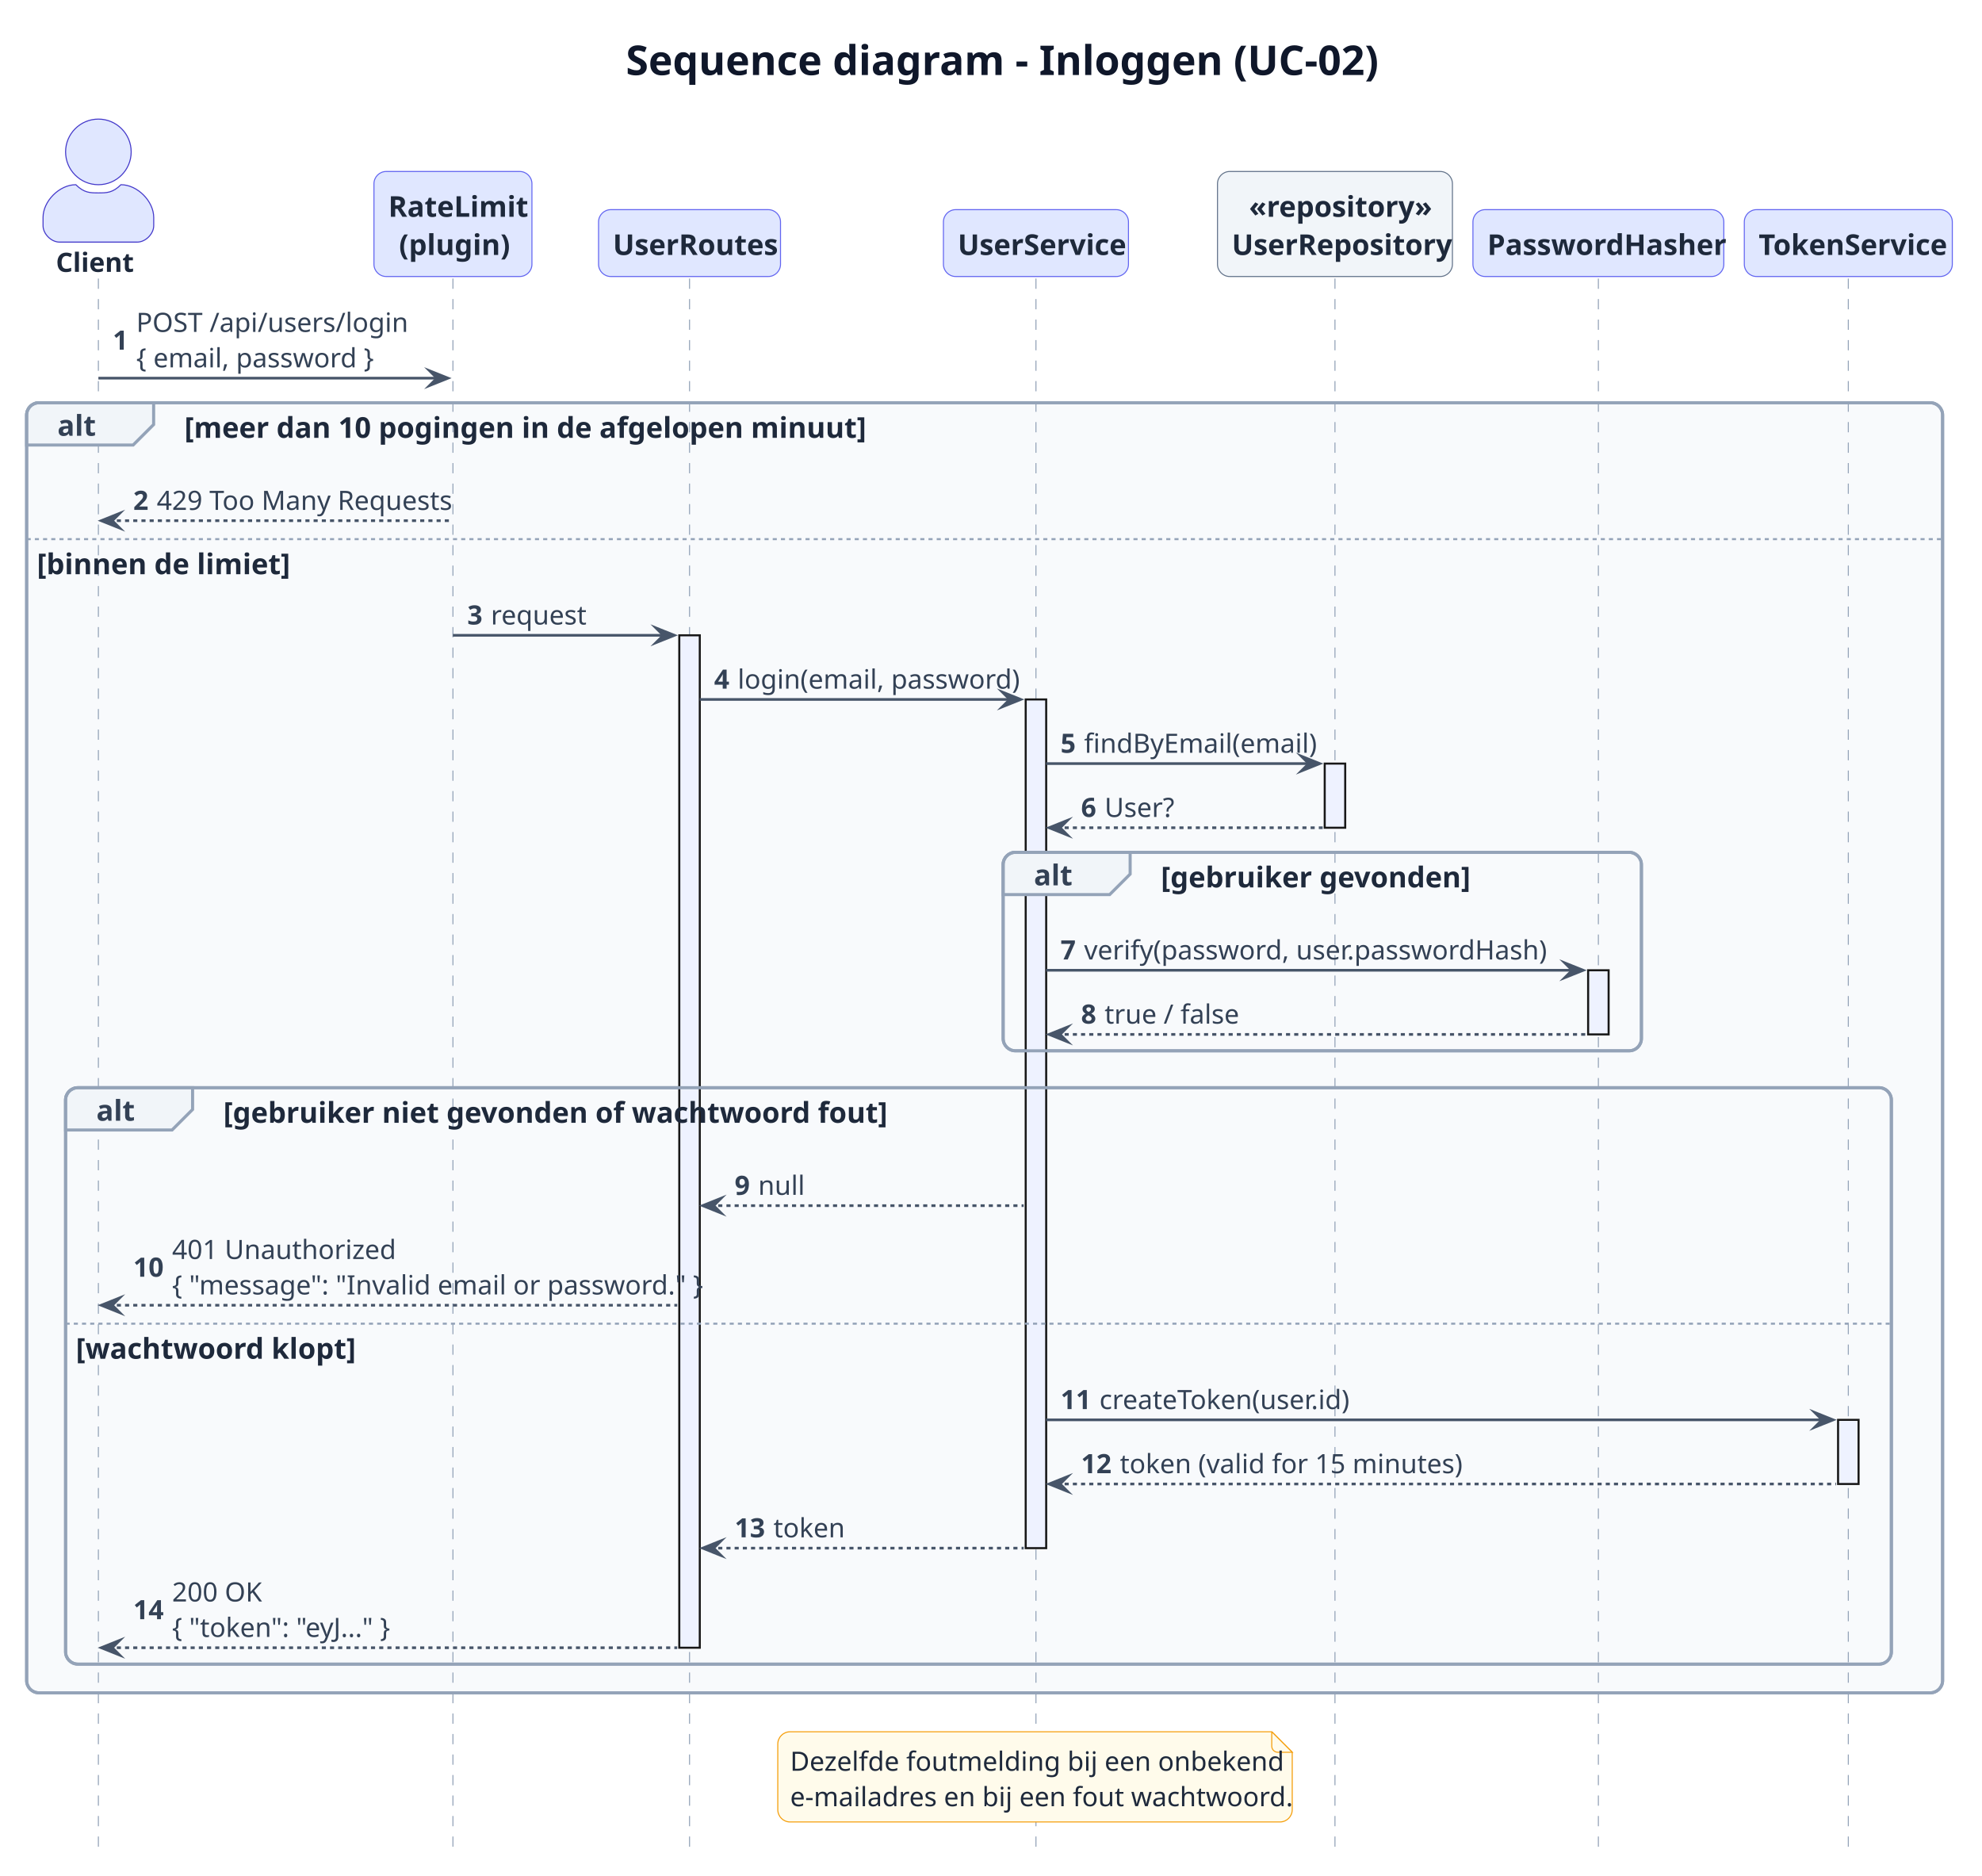
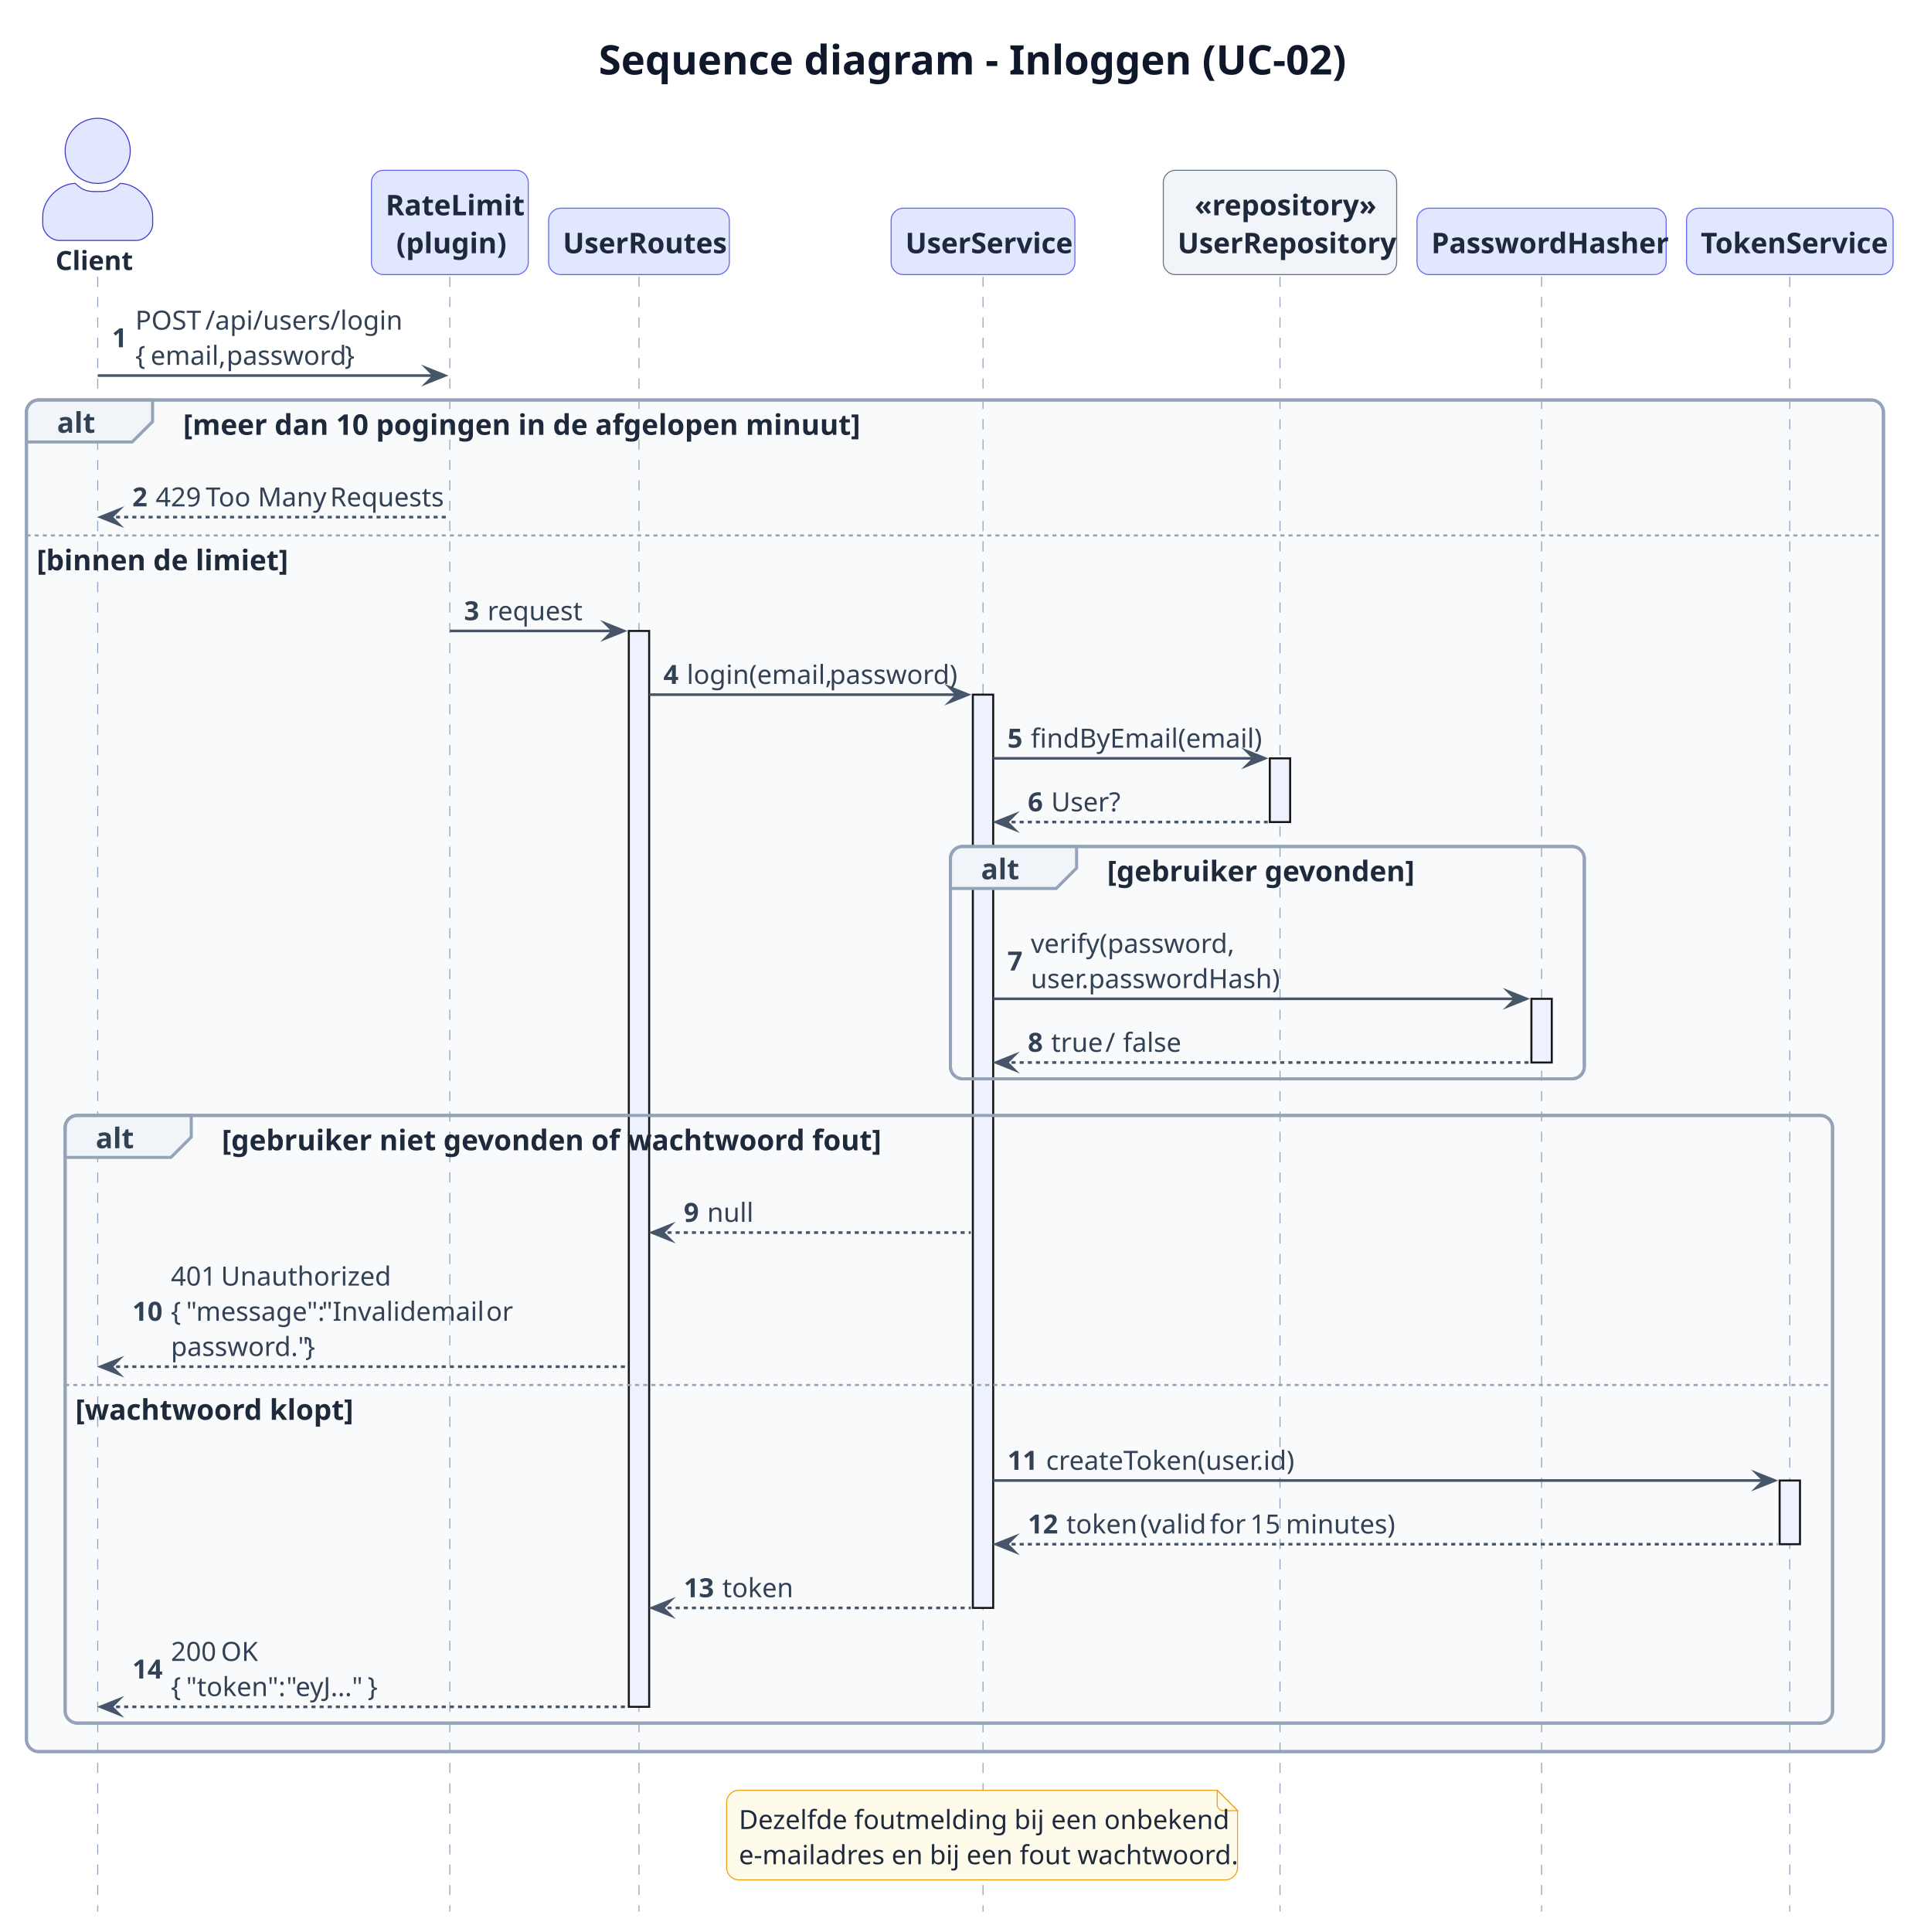
- <svg xmlns="http://www.w3.org/2000/svg" version="1.1" data-diagram-type="SEQUENCE" style="width:967px;height:915px;background:#FFFFFF;" width="967px" height="915px" viewBox="0 0 967 915" zoomAndPan="magnify" preserveAspectRatio="none" contentStyleType="text/css">
+ <svg xmlns="http://www.w3.org/2000/svg" version="1.1" data-diagram-type="SEQUENCE" style="width:945px;height:949px;background:#FFFFFF;" width="945px" height="949px" viewBox="0 0 945 949" zoomAndPan="magnify" preserveAspectRatio="none" contentStyleType="text/css">
  <defs />
  <g font-family="sans-serif" lengthAdjust="spacing">
    <g class="title" data-source-line="3">
-       <text x="305.34" y="36.582" fill="#0F172A" font-size="20" textLength="355.098" font-weight="700" font-family="'Segoe UI'">Sequence diagram - Inloggen (UC-02)</text>
-     </g>
-     <rect x="13" y="196.475" width="934.778" height="629.334" fill="#F8FAFC" style="stroke:#F8FAFC;stroke-width:1;" rx="6" ry="6" />
-     <rect x="13" y="196.475" width="934.778" height="629.334" fill="none" style="stroke:#94A3B8;stroke-width:1.5;" rx="6" ry="6" />
-     <rect x="489.428" y="415.793" width="311.405" height="96.824" fill="#F8FAFC" style="stroke:#F8FAFC;stroke-width:1;" rx="6" ry="6" />
-     <rect x="489.428" y="415.793" width="311.405" height="96.824" fill="none" style="stroke:#94A3B8;stroke-width:1.5;" rx="6" ry="6" />
-     <rect x="32" y="530.617" width="890.778" height="281.191" fill="#F8FAFC" style="stroke:#F8FAFC;stroke-width:1;" rx="6" ry="6" />
-     <rect x="32" y="530.617" width="890.778" height="281.191" fill="none" style="stroke:#94A3B8;stroke-width:1.5;" rx="6" ry="6" />
-     <g>
-       <rect x="44.5" y="135.893" width="8" height="768.498" fill="#000" fill-opacity="0" />
-       <line x1="48" y1="135.893" x2="48" y2="904.391" style="stroke:#94A3B8;stroke-width:0.5;stroke-dasharray:5,5;" />
-     </g>
-     <g>
-       <rect x="217.487" y="135.893" width="8" height="768.498" fill="#000" fill-opacity="0" />
-       <line x1="220.987" y1="135.893" x2="220.987" y2="904.391" style="stroke:#94A3B8;stroke-width:0.5;stroke-dasharray:5,5;" />
-     </g>
-     <g>
-       <rect x="332.917" y="135.893" width="8" height="768.498" fill="#000" fill-opacity="0" />
-       <line x1="336.417" y1="135.893" x2="336.417" y2="904.391" style="stroke:#94A3B8;stroke-width:0.5;stroke-dasharray:5,5;" />
-     </g>
-     <g>
-       <rect x="331.417" y="309.92" width="10" height="493.889" fill="#EEF2FF" style="stroke:#181818;stroke-width:1;" />
-     </g>
-     <g>
-       <rect x="501.928" y="135.893" width="8" height="768.498" fill="#000" fill-opacity="0" />
-       <line x1="505.428" y1="135.893" x2="505.428" y2="904.391" style="stroke:#94A3B8;stroke-width:0.5;stroke-dasharray:5,5;" />
-     </g>
-     <g>
-       <rect x="500.428" y="341.211" width="10" height="414.016" fill="#EEF2FF" style="stroke:#181818;stroke-width:1;" />
-     </g>
-     <g>
-       <rect x="647.815" y="135.893" width="8" height="768.498" fill="#000" fill-opacity="0" />
-       <line x1="651.315" y1="135.893" x2="651.315" y2="904.391" style="stroke:#94A3B8;stroke-width:0.5;stroke-dasharray:5,5;" />
-     </g>
-     <g>
-       <rect x="646.315" y="372.502" width="10" height="31.291" fill="#EEF2FF" style="stroke:#181818;stroke-width:1;" />
-     </g>
-     <g>
-       <rect x="776.333" y="135.893" width="8" height="768.498" fill="#000" fill-opacity="0" />
-       <line x1="779.833" y1="135.893" x2="779.833" y2="904.391" style="stroke:#94A3B8;stroke-width:0.5;stroke-dasharray:5,5;" />
-     </g>
-     <g>
-       <rect x="774.833" y="473.326" width="10" height="31.291" fill="#EEF2FF" style="stroke:#181818;stroke-width:1;" />
-     </g>
-     <g>
-       <rect x="898.278" y="135.893" width="8" height="768.498" fill="#000" fill-opacity="0" />
-       <line x1="901.778" y1="135.893" x2="901.778" y2="904.391" style="stroke:#94A3B8;stroke-width:0.5;stroke-dasharray:5,5;" />
-     </g>
-     <g>
-       <rect x="896.778" y="692.645" width="10" height="31.291" fill="#EEF2FF" style="stroke:#181818;stroke-width:1;" />
+       <text x="294.09" y="36.582" fill="#0F172A" font-size="20" textLength="355.098" font-weight="700" font-family="'Segoe UI'">Sequence diagram - Inloggen (UC-02)</text>
+     </g>
+     <rect x="13" y="196.475" width="912.278" height="663.916" fill="#F8FAFC" style="stroke:#F8FAFC;stroke-width:1;" rx="6" ry="6" />
+     <rect x="13" y="196.475" width="912.278" height="663.916" fill="none" style="stroke:#94A3B8;stroke-width:1.5;" rx="6" ry="6" />
+     <rect x="466.928" y="415.793" width="311.405" height="114.115" fill="#F8FAFC" style="stroke:#F8FAFC;stroke-width:1;" rx="6" ry="6" />
+     <rect x="466.928" y="415.793" width="311.405" height="114.115" fill="none" style="stroke:#94A3B8;stroke-width:1.5;" rx="6" ry="6" />
+     <rect x="32" y="547.908" width="868.278" height="298.482" fill="#F8FAFC" style="stroke:#F8FAFC;stroke-width:1;" rx="6" ry="6" />
+     <rect x="32" y="547.908" width="868.278" height="298.482" fill="none" style="stroke:#94A3B8;stroke-width:1.5;" rx="6" ry="6" />
+     <g>
+       <rect x="44.5" y="135.893" width="8" height="803.08" fill="#000" fill-opacity="0" />
+       <line x1="48" y1="135.893" x2="48" y2="938.973" style="stroke:#94A3B8;stroke-width:0.5;stroke-dasharray:5,5;" />
+     </g>
+     <g>
+       <rect x="217.487" y="135.893" width="8" height="803.08" fill="#000" fill-opacity="0" />
+       <line x1="220.987" y1="135.893" x2="220.987" y2="938.973" style="stroke:#94A3B8;stroke-width:0.5;stroke-dasharray:5,5;" />
+     </g>
+     <g>
+       <rect x="310.417" y="135.893" width="8" height="803.08" fill="#000" fill-opacity="0" />
+       <line x1="313.917" y1="135.893" x2="313.917" y2="938.973" style="stroke:#94A3B8;stroke-width:0.5;stroke-dasharray:5,5;" />
+     </g>
+     <g>
+       <rect x="308.917" y="309.92" width="10" height="528.471" fill="#EEF2FF" style="stroke:#181818;stroke-width:1;" />
+     </g>
+     <g>
+       <rect x="479.428" y="135.893" width="8" height="803.08" fill="#000" fill-opacity="0" />
+       <line x1="482.928" y1="135.893" x2="482.928" y2="938.973" style="stroke:#94A3B8;stroke-width:0.5;stroke-dasharray:5,5;" />
+     </g>
+     <g>
+       <rect x="477.928" y="341.211" width="10" height="448.598" fill="#EEF2FF" style="stroke:#181818;stroke-width:1;" />
+     </g>
+     <g>
+       <rect x="625.315" y="135.893" width="8" height="803.08" fill="#000" fill-opacity="0" />
+       <line x1="628.815" y1="135.893" x2="628.815" y2="938.973" style="stroke:#94A3B8;stroke-width:0.5;stroke-dasharray:5,5;" />
+     </g>
+     <g>
+       <rect x="623.815" y="372.502" width="10" height="31.291" fill="#EEF2FF" style="stroke:#181818;stroke-width:1;" />
+     </g>
+     <g>
+       <rect x="753.833" y="135.893" width="8" height="803.08" fill="#000" fill-opacity="0" />
+       <line x1="757.333" y1="135.893" x2="757.333" y2="938.973" style="stroke:#94A3B8;stroke-width:0.5;stroke-dasharray:5,5;" />
+     </g>
+     <g>
+       <rect x="752.333" y="490.617" width="10" height="31.291" fill="#EEF2FF" style="stroke:#181818;stroke-width:1;" />
+     </g>
+     <g>
+       <rect x="875.778" y="135.893" width="8" height="803.08" fill="#000" fill-opacity="0" />
+       <line x1="879.278" y1="135.893" x2="879.278" y2="938.973" style="stroke:#94A3B8;stroke-width:0.5;stroke-dasharray:5,5;" />
+     </g>
+     <g>
+       <rect x="874.278" y="727.227" width="10" height="31.291" fill="#EEF2FF" style="stroke:#181818;stroke-width:1;" />
    </g>
    <text x="27.271" y="132.63" fill="#1E293B" font-size="13" textLength="35.458" font-weight="700" font-family="'Segoe UI'">Client</text>
    <ellipse cx="48" cy="74.102" rx="16" ry="16" fill="#E0E7FF" style="stroke:#4338CA;stroke-width:0.5;" />
    <path d="M48,94.102 C52,94.102 55,94.102 59,90.102 C67,90.102 75,98.102 75,106.102 L75,110.102 C75,114.102 71,118.102 67,118.102 L29,118.102 C25,118.102 21,114.102 21,110.102 L21,106.102 C21,98.102 29,90.102 37,90.102 C41,94.102 44,94.102 48,94.102" style="stroke:#4338CA;stroke-width:0.5;" fill="#E0E7FF" />
    <rect x="182.446" y="83.65" width="77.082" height="51.242" fill="#E0E7FF" style="stroke:#6366F1;stroke-width:0.5;" rx="6" ry="6" />
    <text x="189.446" y="105.758" fill="#1E293B" font-size="14" textLength="63.082" font-weight="700" font-family="'Segoe UI'">RateLimit</text>
    <text x="194.696" y="124.379" fill="#1E293B" font-size="14" textLength="52.582" font-weight="700" font-family="'Segoe UI'">(plugin)</text>
-     <rect x="292.028" y="102.271" width="88.778" height="32.621" fill="#E0E7FF" style="stroke:#6366F1;stroke-width:0.5;" rx="6" ry="6" />
-     <text x="299.028" y="124.379" fill="#1E293B" font-size="14" textLength="74.778" font-weight="700" font-family="'Segoe UI'">UserRoutes</text>
-     <rect x="460.287" y="102.271" width="90.282" height="32.621" fill="#E0E7FF" style="stroke:#6366F1;stroke-width:0.5;" rx="6" ry="6" />
-     <text x="467.287" y="124.379" fill="#1E293B" font-size="14" textLength="76.282" font-weight="700" font-family="'Segoe UI'">UserService</text>
-     <rect x="593.999" y="83.65" width="114.632" height="51.242" fill="#F1F5F9" style="stroke:#64748B;stroke-width:0.5;" rx="6" ry="6" />
-     <text x="609.363" y="105.758" fill="#1E293B" font-size="14" textLength="83.904" font-weight="700" font-family="'Segoe UI'">«repository»</text>
-     <text x="600.999" y="124.379" fill="#1E293B" font-size="14" textLength="100.632" font-weight="700" font-family="'Segoe UI'">UserRepository</text>
-     <rect x="718.631" y="102.271" width="122.404" height="32.621" fill="#E0E7FF" style="stroke:#6366F1;stroke-width:0.5;" rx="6" ry="6" />
-     <text x="725.631" y="124.379" fill="#1E293B" font-size="14" textLength="108.404" font-weight="700" font-family="'Segoe UI'">PasswordHasher</text>
-     <rect x="851.035" y="102.271" width="101.486" height="32.621" fill="#E0E7FF" style="stroke:#6366F1;stroke-width:0.5;" rx="6" ry="6" />
-     <text x="858.035" y="124.379" fill="#1E293B" font-size="14" textLength="87.486" font-weight="700" font-family="'Segoe UI'">TokenService</text>
+     <rect x="269.528" y="102.271" width="88.778" height="32.621" fill="#E0E7FF" style="stroke:#6366F1;stroke-width:0.5;" rx="6" ry="6" />
+     <text x="276.528" y="124.379" fill="#1E293B" font-size="14" textLength="74.778" font-weight="700" font-family="'Segoe UI'">UserRoutes</text>
+     <rect x="437.787" y="102.271" width="90.282" height="32.621" fill="#E0E7FF" style="stroke:#6366F1;stroke-width:0.5;" rx="6" ry="6" />
+     <text x="444.787" y="124.379" fill="#1E293B" font-size="14" textLength="76.282" font-weight="700" font-family="'Segoe UI'">UserService</text>
+     <rect x="571.499" y="83.65" width="114.632" height="51.242" fill="#F1F5F9" style="stroke:#64748B;stroke-width:0.5;" rx="6" ry="6" />
+     <text x="586.863" y="105.758" fill="#1E293B" font-size="14" textLength="83.904" font-weight="700" font-family="'Segoe UI'">«repository»</text>
+     <text x="578.499" y="124.379" fill="#1E293B" font-size="14" textLength="100.632" font-weight="700" font-family="'Segoe UI'">UserRepository</text>
+     <rect x="696.131" y="102.271" width="122.404" height="32.621" fill="#E0E7FF" style="stroke:#6366F1;stroke-width:0.5;" rx="6" ry="6" />
+     <text x="703.131" y="124.379" fill="#1E293B" font-size="14" textLength="108.404" font-weight="700" font-family="'Segoe UI'">PasswordHasher</text>
+     <rect x="828.535" y="102.271" width="101.486" height="32.621" fill="#E0E7FF" style="stroke:#6366F1;stroke-width:0.5;" rx="6" ry="6" />
+     <text x="835.535" y="124.379" fill="#1E293B" font-size="14" textLength="87.486" font-weight="700" font-family="'Segoe UI'">TokenService</text>
    <polygon points="208.987,180.475,218.987,184.475,208.987,188.475,212.987,184.475" fill="#475569" style="stroke:#475569;stroke-width:1;stroke-linejoin:miter;stroke-miterlimit:10;" />
    <line x1="48" y1="184.475" x2="214.987" y2="184.475" style="stroke:#475569;stroke-width:1.3;" />
    <text x="55" y="170.566" fill="#334155" font-size="13" font-weight="700" font-family="'Segoe UI'">1</text>
-     <text x="66.478" y="161.921" fill="#334155" font-size="13" textLength="125.595" font-family="'Segoe UI'">POST /api/users/login</text>
-     <text x="66.478" y="179.212" fill="#334155" font-size="13" textLength="106.729" font-family="'Segoe UI'">{ email, password }</text>
+     <text x="66.478" y="161.921" fill="#334155" font-size="13" textLength="30.799" font-family="'Segoe UI'">POST</text>
+     <text x="97.276" y="161.921" fill="#334155" font-size="13" font-family="'Segoe UI'"> </text>
+     <text x="100.837" y="161.921" fill="#334155" font-size="13" textLength="91.235" font-family="'Segoe UI'">/api/users/login</text>
+     <text x="66.478" y="179.212" fill="#334155" font-size="13" font-family="'Segoe UI'">{</text>
+     <text x="70.4" y="179.212" fill="#334155" font-size="13" font-family="'Segoe UI'"> </text>
+     <text x="73.961" y="179.212" fill="#334155" font-size="13" textLength="33.725" font-family="'Segoe UI'">email,</text>
+     <text x="107.687" y="179.212" fill="#334155" font-size="13" font-family="'Segoe UI'"> </text>
+     <text x="111.248" y="179.212" fill="#334155" font-size="13" textLength="54.476" font-family="'Segoe UI'">password</text>
+     <text x="165.723" y="179.212" fill="#334155" font-size="13" font-family="'Segoe UI'"> </text>
+     <text x="169.284" y="179.212" fill="#334155" font-size="13" font-family="'Segoe UI'">}</text>
    <path d="M19,196.475 L74.96,196.475 L74.96,207.096 L64.96,217.096 L13,217.096 L13,202.475 A6,6 0 0 1 19,196.475" style="stroke:#94A3B8;stroke-width:1.5;" fill="#F1F5F9" />
-     <rect x="13" y="196.475" width="934.778" height="629.334" fill="none" style="stroke:#94A3B8;stroke-width:1.5;" rx="6" ry="6" />
+     <rect x="13" y="196.475" width="912.278" height="663.916" fill="none" style="stroke:#94A3B8;stroke-width:1.5;" rx="6" ry="6" />
    <text x="28" y="212.582" fill="#334155" font-size="14" textLength="16.96" font-weight="700" font-family="'Segoe UI'">alt</text>
    <text x="89.96" y="213.582" fill="#1E293B" font-size="14" textLength="317.516" font-weight="700" font-family="'Segoe UI'">[meer dan 10 pogingen in de afgelopen minuut]</text>
    <polygon points="59,250.008,49,254.008,59,258.008,55,254.008" fill="#475569" style="stroke:#475569;stroke-width:1;stroke-linejoin:miter;stroke-miterlimit:10;" />
    <line x1="53" y1="254.008" x2="219.987" y2="254.008" style="stroke:#475569;stroke-width:1.3;stroke-dasharray:2,2;" />
    <text x="65" y="248.745" fill="#334155" font-size="13" font-weight="700" font-family="'Segoe UI'">2</text>
-     <text x="76.478" y="248.745" fill="#334155" font-size="13" textLength="137.509" font-family="'Segoe UI'">429 Too Many Requests</text>
-     <line x1="13" y1="263.008" x2="947.778" y2="263.008" style="stroke:#94A3B8;stroke-width:1;stroke-dasharray:2,2;" />
+     <text x="76.478" y="248.745" fill="#334155" font-size="13" textLength="21.023" font-family="'Segoe UI'">429</text>
+     <text x="97.501" y="248.745" fill="#334155" font-size="13" font-family="'Segoe UI'"> </text>
+     <text x="101.062" y="248.745" fill="#334155" font-size="13" textLength="22.045" font-family="'Segoe UI'">Too</text>
+     <text x="123.107" y="248.745" fill="#334155" font-size="13" font-family="'Segoe UI'"> </text>
+     <text x="126.668" y="248.745" fill="#334155" font-size="13" textLength="31.935" font-family="'Segoe UI'">Many</text>
+     <text x="158.604" y="248.745" fill="#334155" font-size="13" font-family="'Segoe UI'"> </text>
+     <text x="162.165" y="248.745" fill="#334155" font-size="13" textLength="51.822" font-family="'Segoe UI'">Requests</text>
+     <line x1="13" y1="263.008" x2="925.278" y2="263.008" style="stroke:#94A3B8;stroke-width:1;stroke-dasharray:2,2;" />
    <text x="18" y="280.115" fill="#1E293B" font-size="14" textLength="117.729" font-weight="700" font-family="'Segoe UI'">[binnen de limiet]</text>
-     <polygon points="319.417,305.92,329.417,309.92,319.417,313.92,323.417,309.92" fill="#475569" style="stroke:#475569;stroke-width:1;stroke-linejoin:miter;stroke-miterlimit:10;" />
-     <line x1="220.987" y1="309.92" x2="325.417" y2="309.92" style="stroke:#475569;stroke-width:1.3;" />
+     <polygon points="296.917,305.92,306.917,309.92,296.917,313.92,300.917,309.92" fill="#475569" style="stroke:#475569;stroke-width:1;stroke-linejoin:miter;stroke-miterlimit:10;" />
+     <line x1="220.987" y1="309.92" x2="302.917" y2="309.92" style="stroke:#475569;stroke-width:1.3;" />
    <text x="227.987" y="304.657" fill="#334155" font-size="13" font-weight="700" font-family="'Segoe UI'">3</text>
    <text x="239.464" y="304.657" fill="#334155" font-size="13" textLength="43.05" font-family="'Segoe UI'">request</text>
-     <polygon points="488.428,337.211,498.428,341.211,488.428,345.211,492.428,341.211" fill="#475569" style="stroke:#475569;stroke-width:1;stroke-linejoin:miter;stroke-miterlimit:10;" />
-     <line x1="341.417" y1="341.211" x2="494.428" y2="341.211" style="stroke:#475569;stroke-width:1.3;" />
-     <text x="348.417" y="335.948" fill="#334155" font-size="13" font-weight="700" font-family="'Segoe UI'">4</text>
-     <text x="359.895" y="335.948" fill="#334155" font-size="13" textLength="128.534" font-family="'Segoe UI'">login(email, password)</text>
-     <polygon points="634.315,368.502,644.315,372.502,634.315,376.502,638.315,372.502" fill="#475569" style="stroke:#475569;stroke-width:1;stroke-linejoin:miter;stroke-miterlimit:10;" />
-     <line x1="510.428" y1="372.502" x2="640.315" y2="372.502" style="stroke:#475569;stroke-width:1.3;" />
-     <text x="517.428" y="367.239" fill="#334155" font-size="13" font-weight="700" font-family="'Segoe UI'">5</text>
-     <text x="528.906" y="367.239" fill="#334155" font-size="13" textLength="105.409" font-family="'Segoe UI'">findByEmail(email)</text>
-     <polygon points="521.428,399.793,511.428,403.793,521.428,407.793,517.428,403.793" fill="#475569" style="stroke:#475569;stroke-width:1;stroke-linejoin:miter;stroke-miterlimit:10;" />
-     <line x1="515.428" y1="403.793" x2="645.315" y2="403.793" style="stroke:#475569;stroke-width:1.3;stroke-dasharray:2,2;" />
-     <text x="527.428" y="398.53" fill="#334155" font-size="13" font-weight="700" font-family="'Segoe UI'">6</text>
-     <text x="538.906" y="398.53" fill="#334155" font-size="13" textLength="31.592" font-family="'Segoe UI'">User?</text>
-     <path d="M495.428,415.793 L551.388,415.793 L551.388,426.414 L541.388,436.414 L489.428,436.414 L489.428,421.793 A6,6 0 0 1 495.428,415.793" style="stroke:#94A3B8;stroke-width:1.5;" fill="#F1F5F9" />
-     <rect x="489.428" y="415.793" width="311.405" height="96.824" fill="none" style="stroke:#94A3B8;stroke-width:1.5;" rx="6" ry="6" />
-     <text x="504.428" y="431.9" fill="#334155" font-size="14" textLength="16.96" font-weight="700" font-family="'Segoe UI'">alt</text>
-     <text x="566.388" y="432.9" fill="#1E293B" font-size="14" textLength="143.685" font-weight="700" font-family="'Segoe UI'">[gebruiker gevonden]</text>
-     <polygon points="762.833,469.326,772.833,473.326,762.833,477.326,766.833,473.326" fill="#475569" style="stroke:#475569;stroke-width:1;stroke-linejoin:miter;stroke-miterlimit:10;" />
-     <line x1="510.428" y1="473.326" x2="768.833" y2="473.326" style="stroke:#475569;stroke-width:1.3;" />
-     <text x="517.428" y="468.063" fill="#334155" font-size="13" font-weight="700" font-family="'Segoe UI'">7</text>
-     <text x="528.906" y="468.063" fill="#334155" font-size="13" textLength="209.955" font-family="'Segoe UI'">verify(password, user.passwordHash)</text>
-     <polygon points="521.428,500.617,511.428,504.617,521.428,508.617,517.428,504.617" fill="#475569" style="stroke:#475569;stroke-width:1;stroke-linejoin:miter;stroke-miterlimit:10;" />
-     <line x1="515.428" y1="504.617" x2="773.833" y2="504.617" style="stroke:#475569;stroke-width:1.3;stroke-dasharray:2,2;" />
-     <text x="527.428" y="499.354" fill="#334155" font-size="13" font-weight="700" font-family="'Segoe UI'">8</text>
-     <text x="538.906" y="499.354" fill="#334155" font-size="13" textLength="61.414" font-family="'Segoe UI'">true / false</text>
-     <path d="M38,530.617 L93.96,530.617 L93.96,541.238 L83.96,551.238 L32,551.238 L32,536.617 A6,6 0 0 1 38,530.617" style="stroke:#94A3B8;stroke-width:1.5;" fill="#F1F5F9" />
-     <rect x="32" y="530.617" width="890.778" height="281.191" fill="none" style="stroke:#94A3B8;stroke-width:1.5;" rx="6" ry="6" />
-     <text x="47" y="546.725" fill="#334155" font-size="14" textLength="16.96" font-weight="700" font-family="'Segoe UI'">alt</text>
-     <text x="108.96" y="547.725" fill="#1E293B" font-size="14" textLength="308.185" font-weight="700" font-family="'Segoe UI'">[gebruiker niet gevonden of wachtwoord fout]</text>
-     <polygon points="352.417,584.15,342.417,588.15,352.417,592.15,348.417,588.15" fill="#475569" style="stroke:#475569;stroke-width:1;stroke-linejoin:miter;stroke-miterlimit:10;" />
-     <line x1="346.417" y1="588.15" x2="499.428" y2="588.15" style="stroke:#475569;stroke-width:1.3;stroke-dasharray:2,2;" />
-     <text x="358.417" y="582.888" fill="#334155" font-size="13" font-weight="700" font-family="'Segoe UI'">9</text>
-     <text x="369.895" y="582.888" fill="#334155" font-size="13" textLength="21.011" font-family="'Segoe UI'">null</text>
-     <polygon points="59,632.732,49,636.732,59,640.732,55,636.732" fill="#475569" style="stroke:#475569;stroke-width:1;stroke-linejoin:miter;stroke-miterlimit:10;" />
-     <line x1="53" y1="636.732" x2="330.417" y2="636.732" style="stroke:#475569;stroke-width:1.3;stroke-dasharray:2,2;" />
-     <text x="65" y="622.824" fill="#334155" font-size="13" textLength="14.955" font-weight="700" font-family="'Segoe UI'">10</text>
-     <text x="83.955" y="614.179" fill="#334155" font-size="13" textLength="102.223" font-family="'Segoe UI'">401 Unauthorized</text>
-     <text x="83.955" y="631.47" fill="#334155" font-size="13" textLength="240.462" font-family="'Segoe UI'">{ "message": "Invalid email or password." }</text>
-     <line x1="32" y1="645.732" x2="922.778" y2="645.732" style="stroke:#94A3B8;stroke-width:1;stroke-dasharray:2,2;" />
-     <text x="37" y="662.84" fill="#1E293B" font-size="14" textLength="130.505" font-weight="700" font-family="'Segoe UI'">[wachtwoord klopt]</text>
-     <polygon points="884.778,688.645,894.778,692.645,884.778,696.645,888.778,692.645" fill="#475569" style="stroke:#475569;stroke-width:1;stroke-linejoin:miter;stroke-miterlimit:10;" />
-     <line x1="510.428" y1="692.645" x2="890.778" y2="692.645" style="stroke:#475569;stroke-width:1.3;" />
-     <text x="517.428" y="687.382" fill="#334155" font-size="13" textLength="14.955" font-weight="700" font-family="'Segoe UI'">11</text>
-     <text x="536.383" y="687.382" fill="#334155" font-size="13" textLength="115.845" font-family="'Segoe UI'">createToken(user.id)</text>
-     <polygon points="521.428,719.936,511.428,723.936,521.428,727.936,517.428,723.936" fill="#475569" style="stroke:#475569;stroke-width:1;stroke-linejoin:miter;stroke-miterlimit:10;" />
-     <line x1="515.428" y1="723.936" x2="895.778" y2="723.936" style="stroke:#475569;stroke-width:1.3;stroke-dasharray:2,2;" />
-     <text x="527.428" y="718.673" fill="#334155" font-size="13" textLength="14.955" font-weight="700" font-family="'Segoe UI'">12</text>
-     <text x="546.383" y="718.673" fill="#334155" font-size="13" textLength="157.523" font-family="'Segoe UI'">token (valid for 15 minutes)</text>
-     <polygon points="352.417,751.227,342.417,755.227,352.417,759.227,348.417,755.227" fill="#475569" style="stroke:#475569;stroke-width:1;stroke-linejoin:miter;stroke-miterlimit:10;" />
-     <line x1="346.417" y1="755.227" x2="499.428" y2="755.227" style="stroke:#475569;stroke-width:1.3;stroke-dasharray:2,2;" />
-     <text x="358.417" y="749.964" fill="#334155" font-size="13" textLength="14.955" font-weight="700" font-family="'Segoe UI'">13</text>
-     <text x="377.372" y="749.964" fill="#334155" font-size="13" textLength="32.64" font-family="'Segoe UI'">token</text>
-     <polygon points="59,799.809,49,803.809,59,807.809,55,803.809" fill="#475569" style="stroke:#475569;stroke-width:1;stroke-linejoin:miter;stroke-miterlimit:10;" />
-     <line x1="53" y1="803.809" x2="330.417" y2="803.809" style="stroke:#475569;stroke-width:1.3;stroke-dasharray:2,2;" />
-     <text x="65" y="789.9" fill="#334155" font-size="13" textLength="14.955" font-weight="700" font-family="'Segoe UI'">14</text>
-     <text x="83.955" y="781.255" fill="#334155" font-size="13" textLength="41.926" font-family="'Segoe UI'">200 OK</text>
-     <text x="83.955" y="798.546" fill="#334155" font-size="13" textLength="100.56" font-family="'Segoe UI'">{ "token": "eyJ..." }</text>
-     <path d="M379.474,850.809 L379.474,882.809 A6,6 0 0 0 385.474,888.809 L624.474,888.809 A6,6 0 0 0 630.474,882.809 L630.474,854.809 L620.474,844.809 L385.474,844.809 A6,6 0 0 0 379.474,850.809" style="stroke:#F59E0B;stroke-width:0.5;" fill="#FFFBEB" />
-     <path d="M620.474,844.809 L620.474,851.809 A3,3 0 0 0 623.474,854.809 L630.474,854.809 L620.474,844.809" style="stroke:#F59E0B;stroke-width:0.5;" fill="#FFFBEB" />
-     <text x="385.474" y="863.837" fill="#1E293B" font-size="13" textLength="227.494" font-family="'Segoe UI'">Dezelfde foutmelding bij een onbekend</text>
-     <text x="385.474" y="881.128" fill="#1E293B" font-size="13" textLength="230.909" font-family="'Segoe UI'">e-mailadres en bij een fout wachtwoord.</text>
+     <polygon points="465.928,337.211,475.928,341.211,465.928,345.211,469.928,341.211" fill="#475569" style="stroke:#475569;stroke-width:1;stroke-linejoin:miter;stroke-miterlimit:10;" />
+     <line x1="318.917" y1="341.211" x2="471.928" y2="341.211" style="stroke:#475569;stroke-width:1.3;" />
+     <text x="325.917" y="335.948" fill="#334155" font-size="13" font-weight="700" font-family="'Segoe UI'">4</text>
+     <text x="337.395" y="335.948" fill="#334155" font-size="13" textLength="66.574" font-family="'Segoe UI'">login(email,</text>
+     <text x="403.969" y="335.948" fill="#334155" font-size="13" font-family="'Segoe UI'"> </text>
+     <text x="407.53" y="335.948" fill="#334155" font-size="13" textLength="58.398" font-family="'Segoe UI'">password)</text>
+     <polygon points="611.815,368.502,621.815,372.502,611.815,376.502,615.815,372.502" fill="#475569" style="stroke:#475569;stroke-width:1;stroke-linejoin:miter;stroke-miterlimit:10;" />
+     <line x1="487.928" y1="372.502" x2="617.815" y2="372.502" style="stroke:#475569;stroke-width:1.3;" />
+     <text x="494.928" y="367.239" fill="#334155" font-size="13" font-weight="700" font-family="'Segoe UI'">5</text>
+     <text x="506.406" y="367.239" fill="#334155" font-size="13" textLength="105.409" font-family="'Segoe UI'">findByEmail(email)</text>
+     <polygon points="498.928,399.793,488.928,403.793,498.928,407.793,494.928,403.793" fill="#475569" style="stroke:#475569;stroke-width:1;stroke-linejoin:miter;stroke-miterlimit:10;" />
+     <line x1="492.928" y1="403.793" x2="622.815" y2="403.793" style="stroke:#475569;stroke-width:1.3;stroke-dasharray:2,2;" />
+     <text x="504.928" y="398.53" fill="#334155" font-size="13" font-weight="700" font-family="'Segoe UI'">6</text>
+     <text x="516.406" y="398.53" fill="#334155" font-size="13" textLength="31.592" font-family="'Segoe UI'">User?</text>
+     <path d="M472.928,415.793 L528.888,415.793 L528.888,426.414 L518.888,436.414 L466.928,436.414 L466.928,421.793 A6,6 0 0 1 472.928,415.793" style="stroke:#94A3B8;stroke-width:1.5;" fill="#F1F5F9" />
+     <rect x="466.928" y="415.793" width="311.405" height="114.115" fill="none" style="stroke:#94A3B8;stroke-width:1.5;" rx="6" ry="6" />
+     <text x="481.928" y="431.9" fill="#334155" font-size="14" textLength="16.96" font-weight="700" font-family="'Segoe UI'">alt</text>
+     <text x="543.888" y="432.9" fill="#1E293B" font-size="14" textLength="143.685" font-weight="700" font-family="'Segoe UI'">[gebruiker gevonden]</text>
+     <polygon points="740.333,486.617,750.333,490.617,740.333,494.617,744.333,490.617" fill="#475569" style="stroke:#475569;stroke-width:1;stroke-linejoin:miter;stroke-miterlimit:10;" />
+     <line x1="487.928" y1="490.617" x2="746.333" y2="490.617" style="stroke:#475569;stroke-width:1.3;" />
+     <text x="494.928" y="476.709" fill="#334155" font-size="13" font-weight="700" font-family="'Segoe UI'">7</text>
+     <text x="506.406" y="468.063" fill="#334155" font-size="13" textLength="92.27" font-family="'Segoe UI'">verify(password,</text>
+     <text x="506.406" y="485.354" fill="#334155" font-size="13" textLength="114.125" font-family="'Segoe UI'">user.passwordHash)</text>
+     <polygon points="498.928,517.908,488.928,521.908,498.928,525.908,494.928,521.908" fill="#475569" style="stroke:#475569;stroke-width:1;stroke-linejoin:miter;stroke-miterlimit:10;" />
+     <line x1="492.928" y1="521.908" x2="751.333" y2="521.908" style="stroke:#475569;stroke-width:1.3;stroke-dasharray:2,2;" />
+     <text x="504.928" y="516.646" fill="#334155" font-size="13" font-weight="700" font-family="'Segoe UI'">8</text>
+     <text x="516.406" y="516.646" fill="#334155" font-size="13" textLength="23.08" font-family="'Segoe UI'">true</text>
+     <text x="539.486" y="516.646" fill="#334155" font-size="13" font-family="'Segoe UI'"> </text>
+     <text x="543.047" y="516.646" fill="#334155" font-size="13" font-family="'Segoe UI'">/</text>
+     <text x="548.112" y="516.646" fill="#334155" font-size="13" font-family="'Segoe UI'"> </text>
+     <text x="551.673" y="516.646" fill="#334155" font-size="13" textLength="26.146" font-family="'Segoe UI'">false</text>
+     <path d="M38,547.908 L93.96,547.908 L93.96,558.529 L83.96,568.529 L32,568.529 L32,553.908 A6,6 0 0 1 38,547.908" style="stroke:#94A3B8;stroke-width:1.5;" fill="#F1F5F9" />
+     <rect x="32" y="547.908" width="868.278" height="298.482" fill="none" style="stroke:#94A3B8;stroke-width:1.5;" rx="6" ry="6" />
+     <text x="47" y="564.016" fill="#334155" font-size="14" textLength="16.96" font-weight="700" font-family="'Segoe UI'">alt</text>
+     <text x="108.96" y="565.016" fill="#1E293B" font-size="14" textLength="308.185" font-weight="700" font-family="'Segoe UI'">[gebruiker niet gevonden of wachtwoord fout]</text>
+     <polygon points="329.917,601.441,319.917,605.441,329.917,609.441,325.917,605.441" fill="#475569" style="stroke:#475569;stroke-width:1;stroke-linejoin:miter;stroke-miterlimit:10;" />
+     <line x1="323.917" y1="605.441" x2="476.928" y2="605.441" style="stroke:#475569;stroke-width:1.3;stroke-dasharray:2,2;" />
+     <text x="335.917" y="600.179" fill="#334155" font-size="13" font-weight="700" font-family="'Segoe UI'">9</text>
+     <text x="347.395" y="600.179" fill="#334155" font-size="13" textLength="21.011" font-family="'Segoe UI'">null</text>
+     <polygon points="59,667.314,49,671.314,59,675.314,55,671.314" fill="#475569" style="stroke:#475569;stroke-width:1;stroke-linejoin:miter;stroke-miterlimit:10;" />
+     <line x1="53" y1="671.314" x2="307.917" y2="671.314" style="stroke:#475569;stroke-width:1.3;stroke-dasharray:2,2;" />
+     <text x="65" y="648.761" fill="#334155" font-size="13" textLength="14.955" font-weight="700" font-family="'Segoe UI'">10</text>
+     <text x="83.955" y="631.47" fill="#334155" font-size="13" textLength="21.023" font-family="'Segoe UI'">401</text>
+     <text x="104.979" y="631.47" fill="#334155" font-size="13" font-family="'Segoe UI'"> </text>
+     <text x="108.54" y="631.47" fill="#334155" font-size="13" textLength="77.638" font-family="'Segoe UI'">Unauthorized</text>
+     <text x="83.955" y="648.761" fill="#334155" font-size="13" font-family="'Segoe UI'">{</text>
+     <text x="87.878" y="648.761" fill="#334155" font-size="13" font-family="'Segoe UI'"> </text>
+     <text x="91.439" y="648.761" fill="#334155" font-size="13" textLength="63.108" font-family="'Segoe UI'">"message":</text>
+     <text x="154.547" y="648.761" fill="#334155" font-size="13" font-family="'Segoe UI'"> </text>
+     <text x="158.108" y="648.761" fill="#334155" font-size="13" textLength="42.707" font-family="'Segoe UI'">"Invalid</text>
+     <text x="200.815" y="648.761" fill="#334155" font-size="13" font-family="'Segoe UI'"> </text>
+     <text x="204.376" y="648.761" fill="#334155" font-size="13" textLength="30.907" font-family="'Segoe UI'">email</text>
+     <text x="235.283" y="648.761" fill="#334155" font-size="13" font-family="'Segoe UI'"> </text>
+     <text x="238.844" y="648.761" fill="#334155" font-size="13" textLength="12.137" font-family="'Segoe UI'">or</text>
+     <text x="83.955" y="666.052" fill="#334155" font-size="13" textLength="62.391" font-family="'Segoe UI'">password."</text>
+     <text x="146.346" y="666.052" fill="#334155" font-size="13" font-family="'Segoe UI'"> </text>
+     <text x="149.907" y="666.052" fill="#334155" font-size="13" font-family="'Segoe UI'">}</text>
+     <line x1="32" y1="680.314" x2="900.278" y2="680.314" style="stroke:#94A3B8;stroke-width:1;stroke-dasharray:2,2;" />
+     <text x="37" y="697.422" fill="#1E293B" font-size="14" textLength="130.505" font-weight="700" font-family="'Segoe UI'">[wachtwoord klopt]</text>
+     <polygon points="862.278,723.227,872.278,727.227,862.278,731.227,866.278,727.227" fill="#475569" style="stroke:#475569;stroke-width:1;stroke-linejoin:miter;stroke-miterlimit:10;" />
+     <line x1="487.928" y1="727.227" x2="868.278" y2="727.227" style="stroke:#475569;stroke-width:1.3;" />
+     <text x="494.928" y="721.964" fill="#334155" font-size="13" textLength="14.955" font-weight="700" font-family="'Segoe UI'">11</text>
+     <text x="513.883" y="721.964" fill="#334155" font-size="13" textLength="115.845" font-family="'Segoe UI'">createToken(user.id)</text>
+     <polygon points="498.928,754.518,488.928,758.518,498.928,762.518,494.928,758.518" fill="#475569" style="stroke:#475569;stroke-width:1;stroke-linejoin:miter;stroke-miterlimit:10;" />
+     <line x1="492.928" y1="758.518" x2="873.278" y2="758.518" style="stroke:#475569;stroke-width:1.3;stroke-dasharray:2,2;" />
+     <text x="504.928" y="753.255" fill="#334155" font-size="13" textLength="14.955" font-weight="700" font-family="'Segoe UI'">12</text>
+     <text x="523.883" y="753.255" fill="#334155" font-size="13" textLength="32.64" font-family="'Segoe UI'">token</text>
+     <text x="556.523" y="753.255" fill="#334155" font-size="13" font-family="'Segoe UI'"> </text>
+     <text x="560.084" y="753.255" fill="#334155" font-size="13" textLength="30.716" font-family="'Segoe UI'">(valid</text>
+     <text x="590.8" y="753.255" fill="#334155" font-size="13" font-family="'Segoe UI'"> </text>
+     <text x="594.361" y="753.255" fill="#334155" font-size="13" textLength="16.206" font-family="'Segoe UI'">for</text>
+     <text x="610.567" y="753.255" fill="#334155" font-size="13" font-family="'Segoe UI'"> </text>
+     <text x="614.128" y="753.255" fill="#334155" font-size="13" textLength="14.016" font-family="'Segoe UI'">15</text>
+     <text x="628.144" y="753.255" fill="#334155" font-size="13" font-family="'Segoe UI'"> </text>
+     <text x="631.705" y="753.255" fill="#334155" font-size="13" textLength="49.702" font-family="'Segoe UI'">minutes)</text>
+     <polygon points="329.917,785.809,319.917,789.809,329.917,793.809,325.917,789.809" fill="#475569" style="stroke:#475569;stroke-width:1;stroke-linejoin:miter;stroke-miterlimit:10;" />
+     <line x1="323.917" y1="789.809" x2="476.928" y2="789.809" style="stroke:#475569;stroke-width:1.3;stroke-dasharray:2,2;" />
+     <text x="335.917" y="784.546" fill="#334155" font-size="13" textLength="14.955" font-weight="700" font-family="'Segoe UI'">13</text>
+     <text x="354.872" y="784.546" fill="#334155" font-size="13" textLength="32.64" font-family="'Segoe UI'">token</text>
+     <polygon points="59,834.391,49,838.391,59,842.391,55,838.391" fill="#475569" style="stroke:#475569;stroke-width:1;stroke-linejoin:miter;stroke-miterlimit:10;" />
+     <line x1="53" y1="838.391" x2="307.917" y2="838.391" style="stroke:#475569;stroke-width:1.3;stroke-dasharray:2,2;" />
+     <text x="65" y="824.482" fill="#334155" font-size="13" textLength="14.955" font-weight="700" font-family="'Segoe UI'">14</text>
+     <text x="83.955" y="815.837" fill="#334155" font-size="13" textLength="21.023" font-family="'Segoe UI'">200</text>
+     <text x="104.979" y="815.837" fill="#334155" font-size="13" font-family="'Segoe UI'"> </text>
+     <text x="108.54" y="815.837" fill="#334155" font-size="13" textLength="17.342" font-family="'Segoe UI'">OK</text>
+     <text x="83.955" y="833.128" fill="#334155" font-size="13" font-family="'Segoe UI'">{</text>
+     <text x="87.878" y="833.128" fill="#334155" font-size="13" font-family="'Segoe UI'"> </text>
+     <text x="91.439" y="833.128" fill="#334155" font-size="13" textLength="45.652" font-family="'Segoe UI'">"token":</text>
+     <text x="137.091" y="833.128" fill="#334155" font-size="13" font-family="'Segoe UI'"> </text>
+     <text x="140.652" y="833.128" fill="#334155" font-size="13" textLength="36.378" font-family="'Segoe UI'">"eyJ..."</text>
+     <text x="177.031" y="833.128" fill="#334155" font-size="13" font-family="'Segoe UI'"> </text>
+     <text x="180.592" y="833.128" fill="#334155" font-size="13" font-family="'Segoe UI'">}</text>
+     <path d="M356.974,885.391 L356.974,917.391 A6,6 0 0 0 362.974,923.391 L601.974,923.391 A6,6 0 0 0 607.974,917.391 L607.974,889.391 L597.974,879.391 L362.974,879.391 A6,6 0 0 0 356.974,885.391" style="stroke:#F59E0B;stroke-width:0.5;" fill="#FFFBEB" />
+     <path d="M597.974,879.391 L597.974,886.391 A3,3 0 0 0 600.974,889.391 L607.974,889.391 L597.974,879.391" style="stroke:#F59E0B;stroke-width:0.5;" fill="#FFFBEB" />
+     <text x="362.974" y="898.419" fill="#1E293B" font-size="13" textLength="227.494" font-family="'Segoe UI'">Dezelfde foutmelding bij een onbekend</text>
+     <text x="362.974" y="915.71" fill="#1E293B" font-size="13" textLength="230.909" font-family="'Segoe UI'">e-mailadres en bij een fout wachtwoord.</text>
  </g>
</svg>
